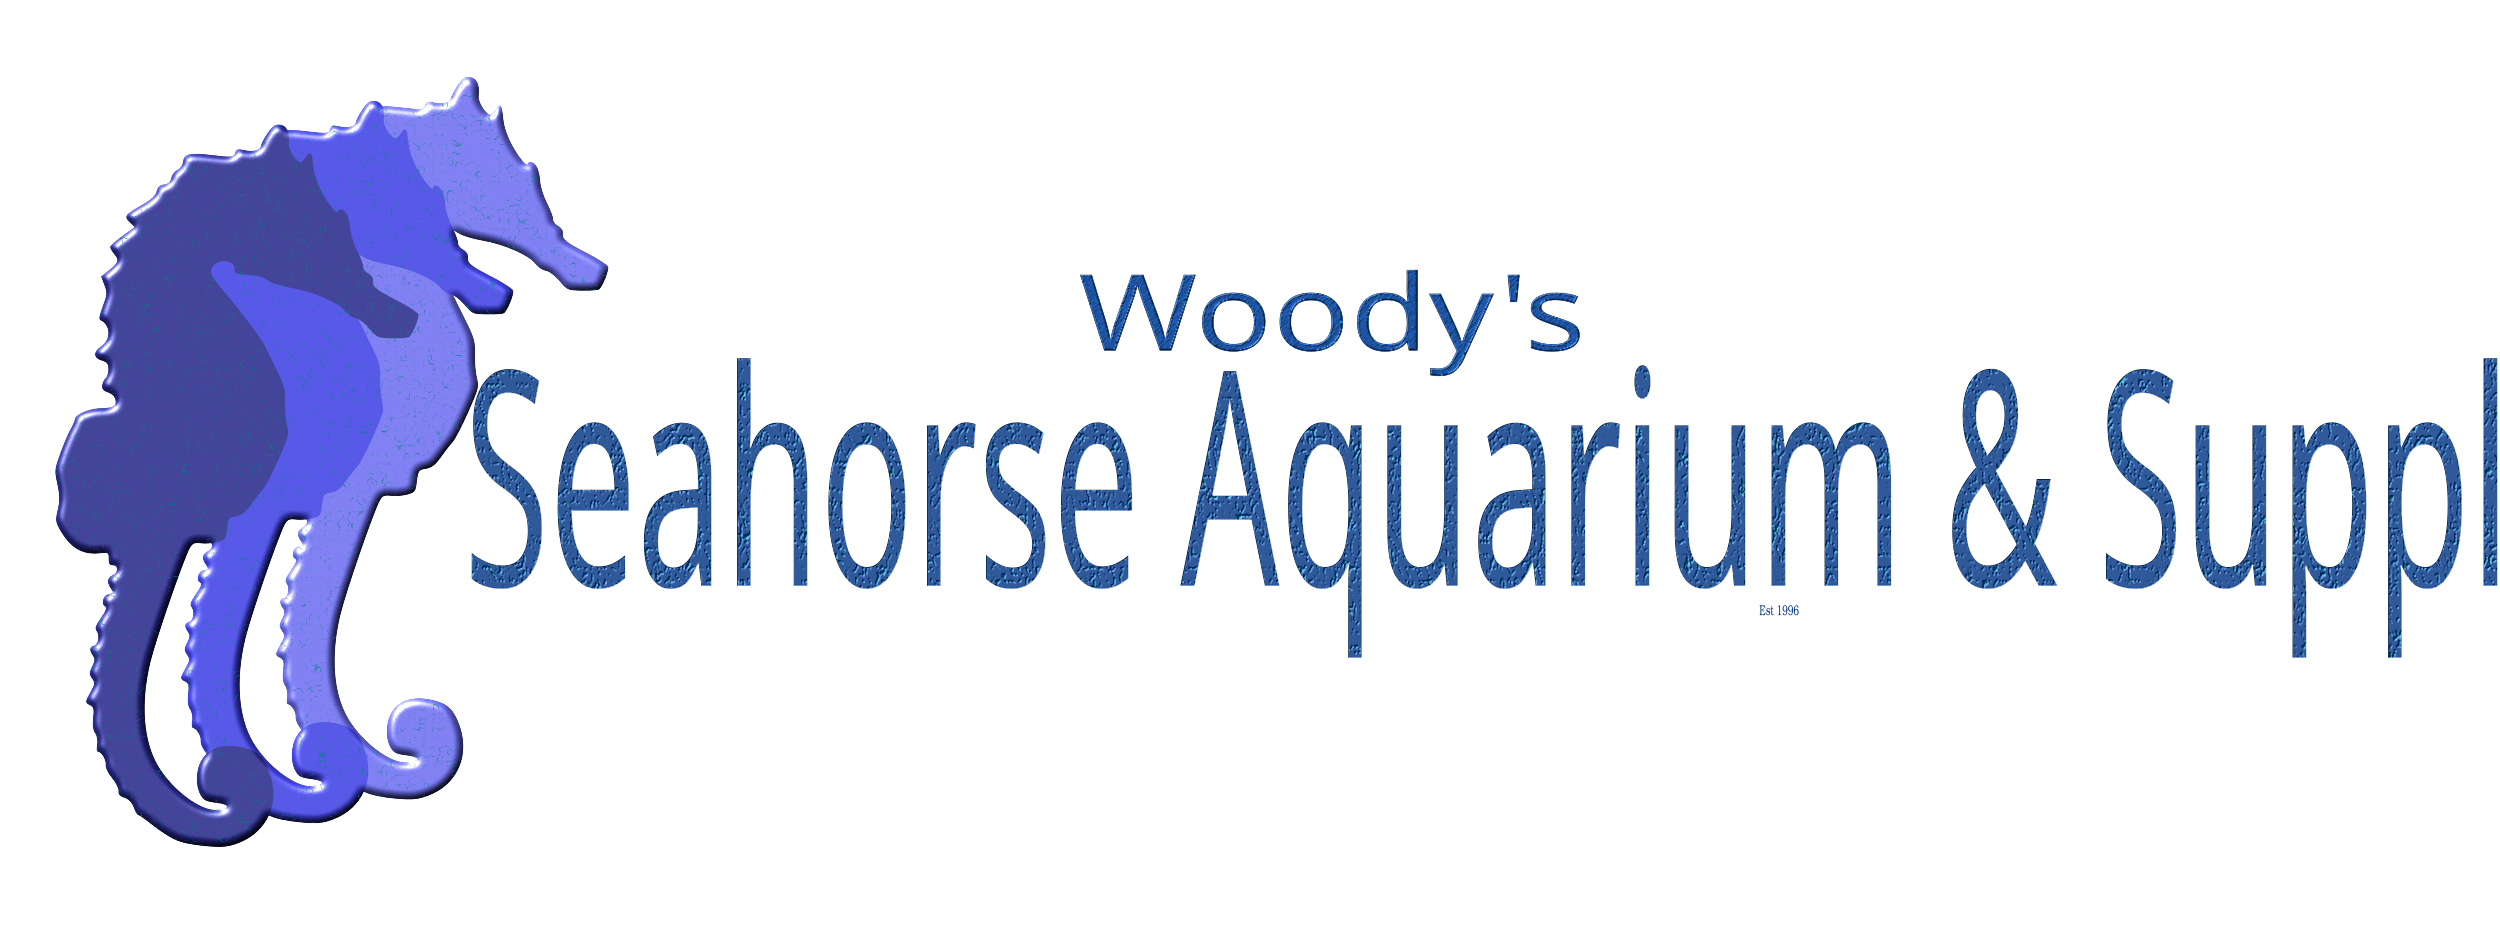
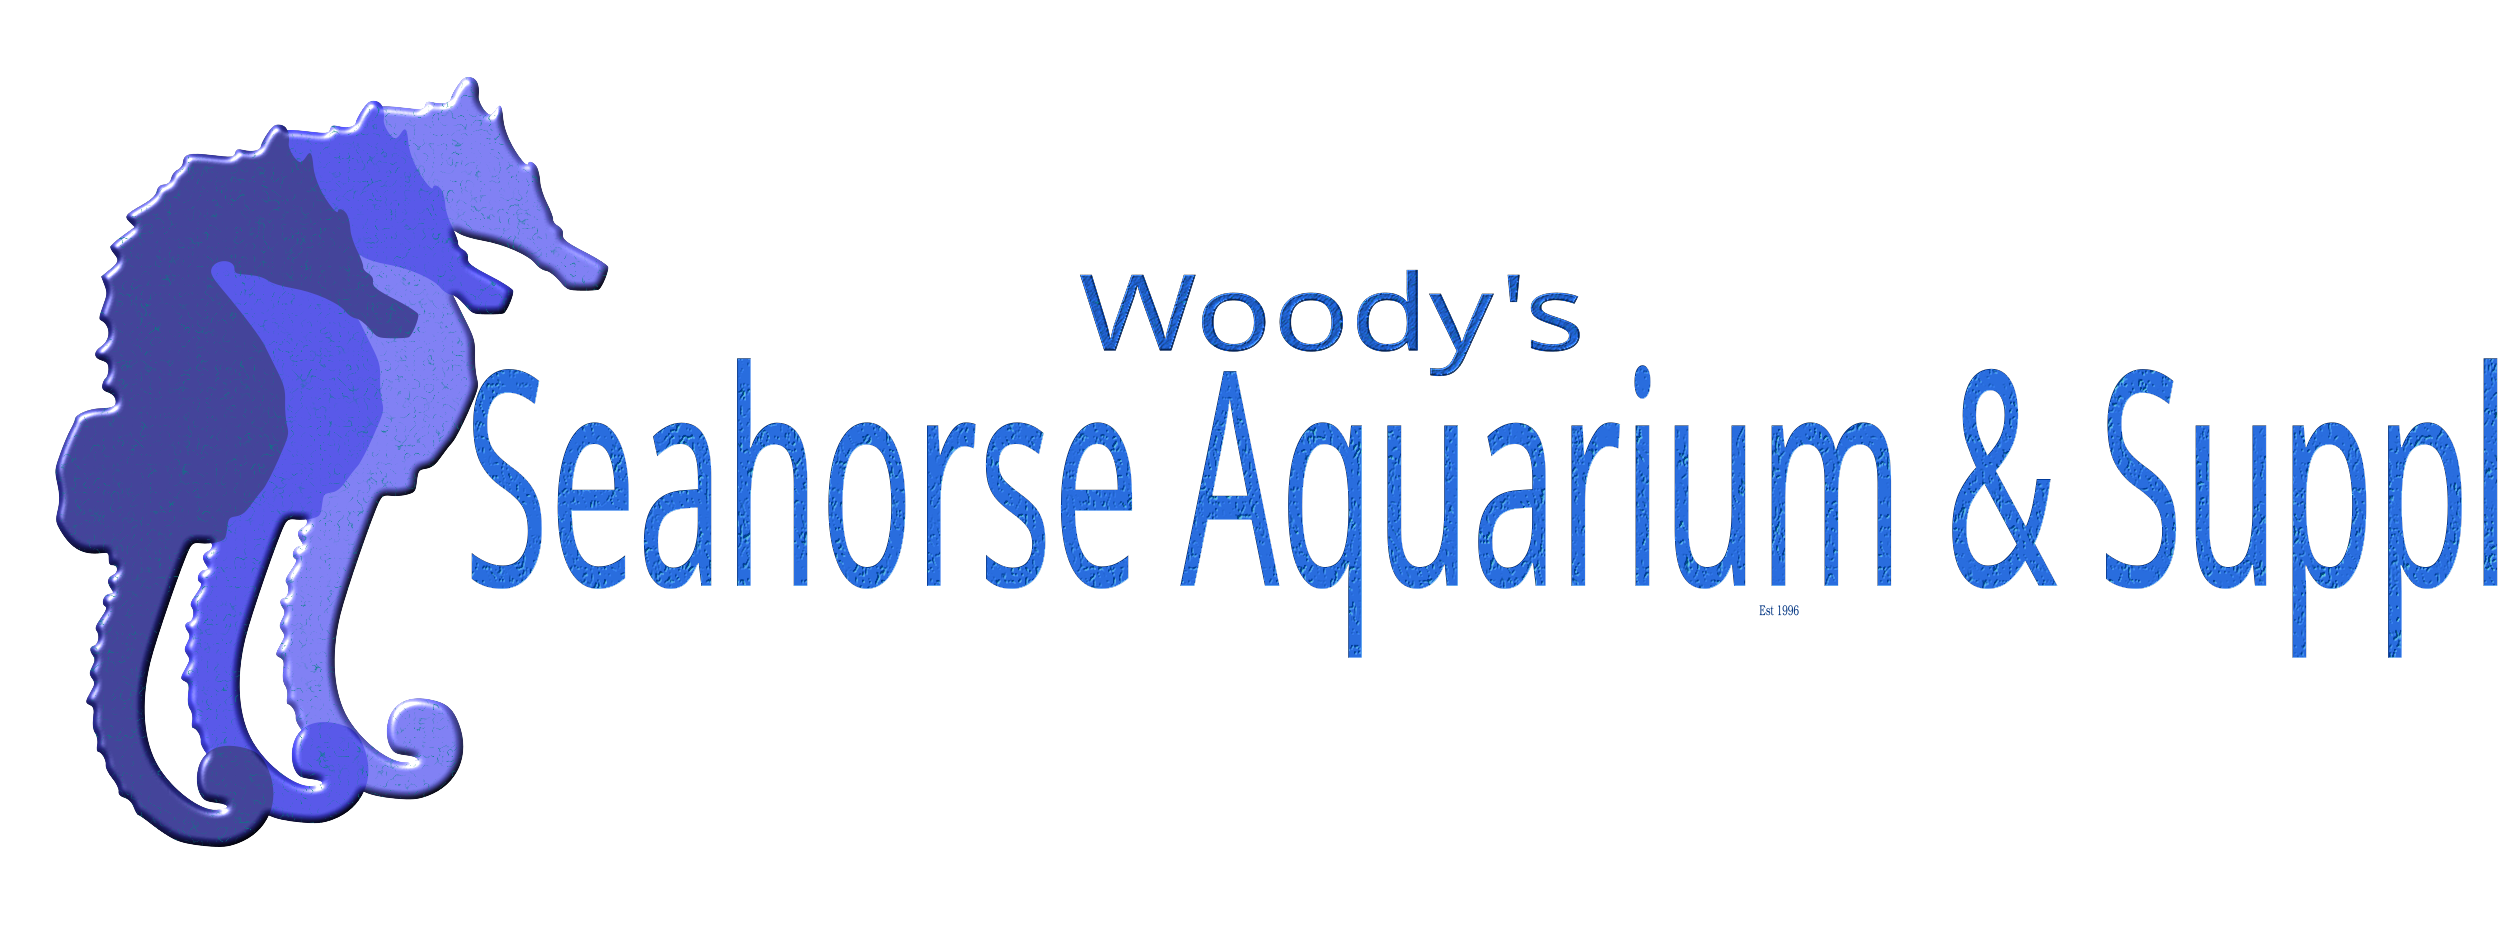
<svg xmlns="http://www.w3.org/2000/svg" xmlns:ns1="http://www.openswatchbook.org/uri/2009/osb" version="1.1" id="svg2" width="4210.51" height="1556.218" viewBox="0 0 4210.51 1556.218">
  <defs id="defs6">
    <linearGradient id="linearGradient6021" ns1:paint="solid">
      <stop style="stop-color:#ff0000;stop-opacity:1;" offset="0" id="stop6019" />
    </linearGradient>
    <filter style="color-interpolation-filters:sRGB" id="filter6752">
      <feGaussianBlur stdDeviation="6" in="SourceGraphic" result="result0" id="feGaussianBlur6734" />
      <feDiffuseLighting lighting-color="#ffffff" diffuseConstant="1" surfaceScale="4" result="result5" id="feDiffuseLighting6738">
        <feDistantLight elevation="45" azimuth="235" id="feDistantLight6736" />
      </feDiffuseLighting>
      <feComposite k1="1.4" in2="SourceGraphic" in="result5" result="fbSourceGraphic" operator="arithmetic" id="feComposite6740" k2="0" k3="0" k4="0" />
      <feGaussianBlur result="result0" in="fbSourceGraphic" stdDeviation="6" id="feGaussianBlur6742" />
      <feSpecularLighting specularExponent="25" specularConstant="1" surfaceScale="4" lighting-color="#ffffff" result="result1" in="result0" id="feSpecularLighting6746">
        <feDistantLight azimuth="235" elevation="45" id="feDistantLight6744" />
      </feSpecularLighting>
      <feComposite k3="1" k2="1" operator="arithmetic" in="fbSourceGraphic" in2="result1" result="result4" id="feComposite6748" k1="0" k4="0" />
      <feComposite operator="in" result="fbSourceGraphic" in2="SourceGraphic" in="result4" id="feComposite6750" />
      <feColorMatrix result="fbSourceGraphicAlpha" in="fbSourceGraphic" values="0 0 0 -1 0 0 0 0 -1 0 0 0 0 -1 0 0 0 0 1 0" id="feColorMatrix6792" />
      <feTurbulence id="feTurbulence6794" numOctaves="2" baseFrequency="0.063" />
      <feColorMatrix id="feColorMatrix6796" values="0 0 0 0 0 0 0 0 0 0.5 0 0 0 0 0.5 0 0 0 -10 1" />
      <feGaussianBlur id="feGaussianBlur6798" stdDeviation="1" result="result1" />
      <feTurbulence id="feTurbulence6800" numOctaves="3" baseFrequency="0.031" type="fractalNoise" result="result0" />
      <feColorMatrix id="feColorMatrix6802" result="result2" values="1 0 0 0 0 0 1 0 0 0 0 0 1 0 0 0 0 0 2 -0.5" />
      <feComposite in2="result2" id="feComposite6804" operator="in" in="result1" result="result6" />
      <feComposite in2="fbSourceGraphic" id="feComposite6806" operator="atop" />
    </filter>
    <filter style="color-interpolation-filters:sRGB" id="filter6879">
      <feTurbulence numOctaves="2" baseFrequency="0.063" id="feTurbulence6865" />
      <feColorMatrix values="0 0 0 0 0 0 0 0 0 0.5 0 0 0 0 0.5 0 0 0 -10 1" id="feColorMatrix6867" />
      <feGaussianBlur stdDeviation="1" result="result1" id="feGaussianBlur6869" />
      <feTurbulence numOctaves="3" baseFrequency="0.031" type="fractalNoise" result="result0" id="feTurbulence6871" />
      <feColorMatrix result="result2" values="1 0 0 0 0 0 1 0 0 0 0 0 1 0 0 0 0 0 2 -0.5" id="feColorMatrix6873" />
      <feComposite operator="in" in2="result2" in="result1" id="feComposite6875" />
      <feComposite in2="SourceGraphic" operator="atop" id="feComposite6877" result="fbSourceGraphic" />
      <feColorMatrix result="fbSourceGraphicAlpha" in="fbSourceGraphic" values="0 0 0 -1 0 0 0 0 -1 0 0 0 0 -1 0 0 0 0 1 0" id="feColorMatrix7149" />
      <feColorMatrix id="feColorMatrix7151" result="result2" type="luminanceToAlpha" in="fbSourceGraphic" />
      <feDiffuseLighting id="feDiffuseLighting7153" diffuseConstant="0.5" result="result1" surfaceScale="-10">
        <feDistantLight id="feDistantLight7155" elevation="20" azimuth="225" />
      </feDiffuseLighting>
      <feComposite in2="fbSourceGraphic" id="feComposite7157" result="result3" k3="1" k2="1" k1="1" in="result1" operator="arithmetic" k4="0" />
      <feBlend in2="result3" id="feBlend7159" result="result4" mode="multiply" in="result2" />
      <feComposite in2="result4" id="feComposite7161" result="result5" operator="arithmetic" k2="1.2" k1="0" k3="0" k4="0" />
      <feComposite in2="fbSourceGraphic" id="feComposite7163" operator="in" in="result5" />
    </filter>
    <filter style="color-interpolation-filters:sRGB" id="filter6895">
      <feTurbulence numOctaves="2" baseFrequency="0.063" id="feTurbulence6881" />
      <feColorMatrix values="0 0 0 0 0 0 0 0 0 0.5 0 0 0 0 0.5 0 0 0 -10 1" id="feColorMatrix6883" />
      <feGaussianBlur stdDeviation="1" result="result1" id="feGaussianBlur6885" />
      <feTurbulence numOctaves="3" baseFrequency="0.031" type="fractalNoise" result="result0" id="feTurbulence6887" />
      <feColorMatrix result="result2" values="1 0 0 0 0 0 1 0 0 0 0 0 1 0 0 0 0 0 2 -0.5" id="feColorMatrix6889" />
      <feComposite operator="in" in2="result2" in="result1" id="feComposite6891" />
      <feComposite in2="SourceGraphic" operator="atop" id="feComposite6893" />
    </filter>
    <filter style="color-interpolation-filters:sRGB" id="filter6911">
      <feTurbulence numOctaves="2" baseFrequency="0.063" id="feTurbulence6897" />
      <feColorMatrix values="0 0 0 0 0 0 0 0 0 0.5 0 0 0 0 0.5 0 0 0 -10 1" id="feColorMatrix6899" />
      <feGaussianBlur stdDeviation="1" result="result1" id="feGaussianBlur6901" />
      <feTurbulence numOctaves="3" baseFrequency="0.031" type="fractalNoise" result="result0" id="feTurbulence6903" />
      <feColorMatrix result="result2" values="1 0 0 0 0 0 1 0 0 0 0 0 1 0 0 0 0 0 2 -0.5" id="feColorMatrix6905" />
      <feComposite operator="in" in2="result2" in="result1" id="feComposite6907" />
      <feComposite in2="SourceGraphic" operator="atop" id="feComposite6909" />
    </filter>
    <filter style="color-interpolation-filters:sRGB" id="filter7228">
      <feColorMatrix result="result2" type="luminanceToAlpha" in="SourceGraphic" id="feColorMatrix7212" />
      <feSpecularLighting specularConstant="0.5" surfaceScale="-15" specularExponent="10" result="result10" id="feSpecularLighting7216">
        <feDistantLight elevation="20" azimuth="225" id="feDistantLight7214" />
      </feSpecularLighting>
      <feDiffuseLighting diffuseConstant="0.5" surfaceScale="15" id="feDiffuseLighting7220">
        <feDistantLight azimuth="225" elevation="20" id="feDistantLight7218" />
      </feDiffuseLighting>
      <feComposite result="result11" in2="result10" operator="arithmetic" k2="0.5" k3="0.5" id="feComposite7222" k1="0" k4="0" />
      <feComposite in="result11" result="result9" operator="arithmetic" k2="1" k3="1" in2="SourceGraphic" id="feComposite7224" k1="0" k4="0" />
      <feComposite in2="SourceGraphic" operator="in" in="result9" id="feComposite7226" result="fbSourceGraphic" />
      <feColorMatrix result="fbSourceGraphicAlpha" in="fbSourceGraphic" values="0 0 0 -1 0 0 0 0 -1 0 0 0 0 -1 0 0 0 0 1 0" id="feColorMatrix7230" />
      <feTurbulence id="feTurbulence7232" numOctaves="2" baseFrequency="0.063" />
      <feColorMatrix id="feColorMatrix7234" values="0 0 0 0 0 0 0 0 0 0.5 0 0 0 0 0.5 0 0 0 -10 1" />
      <feGaussianBlur id="feGaussianBlur7236" stdDeviation="1" result="result1" />
      <feTurbulence id="feTurbulence7238" numOctaves="3" baseFrequency="0.031" type="fractalNoise" result="result0" />
      <feColorMatrix id="feColorMatrix7240" result="result2" values="1 0 0 0 0 0 1 0 0 0 0 0 1 0 0 0 0 0 2 -0.5" />
      <feComposite in2="result2" id="feComposite7242" operator="in" in="result1" result="result12" />
      <feComposite in2="fbSourceGraphic" id="feComposite7244" operator="atop" result="fbSourceGraphic" />
      <feColorMatrix result="fbSourceGraphicAlpha" in="fbSourceGraphic" values="0 0 0 -1 0 0 0 0 -1 0 0 0 0 -1 0 0 0 0 1 0" id="feColorMatrix7494" />
      <feTurbulence id="feTurbulence7496" result="result0" seed="0" baseFrequency="1" numOctaves="5" type="fractalNoise" />
      <feConvolveMatrix id="feConvolveMatrix7498" result="result5" order="5 5" kernelMatrix="-2 0 0 0 -2 0 -2 0 -2 0 0 0 -10 0 0 0 -2 0 -2 0 -2 0 0 0 -2 " targetX="2" targetY="2" />
      <feComposite in2="fbSourceGraphic" id="feComposite7500" result="result2" k3="0.5" k2="0.5" k1="1.5" operator="arithmetic" in="result5" k4="0" />
      <feColorMatrix id="feColorMatrix7502" in="result2" type="luminanceToAlpha" result="result2" />
      <feDiffuseLighting id="feDiffuseLighting7504" surfaceScale="5" result="result1" diffuseConstant="0.6">
        <feDistantLight id="feDistantLight7506" elevation="35" azimuth="225" />
      </feDiffuseLighting>
      <feComposite in2="fbSourceGraphic" id="feComposite7508" operator="arithmetic" in="result1" k1="1.5" k3="0.5" result="result3" k2="0" k4="0" />
      <feBlend in2="result1" id="feBlend7510" in="result3" mode="normal" result="result6" />
      <feComposite in2="fbSourceGraphic" id="feComposite7512" operator="in" />
    </filter>
  </defs>
  <g style="font-style:normal;font-variant:normal;font-weight:bold;font-stretch:normal;font-size:32px;line-height:0;font-family:sans-serif;-inkscape-font-specification:'sans-serif Bold';letter-spacing:0px;word-spacing:0px;writing-mode:vertical-lr;fill:#000000;fill-opacity:1;stroke:none" id="text6142" transform="translate(1304.833,669.6809)" />
-   <text xml:space="preserve" style="font-style:normal;font-variant:normal;font-weight:bold;font-stretch:normal;font-size:323.9px;line-height:42.45;font-family:BlackChancery;-inkscape-font-specification:'BlackChancery Bold';text-align:center;letter-spacing:0px;word-spacing:0px;writing-mode:lr-tb;text-anchor:middle;fill:#373e48;fill-opacity:1;stroke:none;stroke-width:2.808" x="3928.729" y="679.728" id="text6151" transform="scale(0.5637657,1.773787)">
-     <tspan id="tspan6149" x="3928.729" y="7608.395" style="font-style:normal;font-variant:normal;font-weight:bold;font-stretch:normal;font-size:323.9px;font-family:BlackChancery;-inkscape-font-specification:'BlackChancery Bold';fill:#373e48;stroke-width:2.808" />
+   <text xml:space="preserve" style="font-style:normal;font-variant:normal;font-weight:bold;font-stretch:normal;font-size:323.9px;line-height:42.45;font-family:BlackChancery;-inkscape-font-specification:'BlackChancery Bold';text-align:center;letter-spacing:0px;word-spacing:0px;writing-mode:lr-tb;text-anchor:middle;fill:#003DA5;fill-opacity:1;stroke:none;stroke-width:2.808" x="3928.729" y="679.728" id="text6151" transform="scale(0.5637657,1.773787)">
+     <tspan id="tspan6149" x="3928.729" y="7608.395" style="font-style:normal;font-variant:normal;font-weight:bold;font-stretch:normal;font-size:323.9px;font-family:BlackChancery;-inkscape-font-specification:'BlackChancery Bold';fill:#003DA5;stroke-width:2.808" />
  </text>
  <text xml:space="preserve" style="font-style:normal;font-variant:normal;font-weight:300;font-stretch:normal;font-size:19.073px;line-height:39.45;font-family:'Bookman Old Style';-inkscape-font-specification:'Bookman Old Style Light';letter-spacing:0px;word-spacing:0px;writing-mode:lr-tb;fill:#003380;fill-opacity:1;stroke:none;stroke-width:0.795" x="3728.397" y="823.335" id="text7171" transform="scale(0.7947218,1.258302)">
    <tspan id="tspan7169" x="3728.397" y="823.335" style="fill:#003380;stroke-width:0.795">Est 1996</tspan>
  </text>
  <g id="g6134" transform="translate(-413.5878,606.523)" style="filter:url(#filter6752)">
    <path style="fill:#5f5fd3;stroke-width:3.871" d="m 1027.619,727.637 c -9.067,-4.277 -25.807,-15.213 -37.2,-24.303 -11.393,-9.09 -22.181,-16.713 -23.972,-16.941 -1.792,-0.228 -5.297,-6.032 -7.789,-12.899 -2.981,-8.211 -8.299,-13.758 -15.537,-16.205 -7.768,-2.626 -10.724,-5.982 -10.049,-11.411 0.526,-4.23 -4.364,-14.03 -10.867,-21.779 -6.502,-7.748 -11.367,-17.753 -10.81,-22.233 1.039,-8.359 -6.654,-21.457 -13.083,-22.274 -1.983,-0.252 -2.585,-5.524 -1.337,-11.716 1.272,-6.312 -0.198,-14.826 -3.347,-19.381 -3.584,-5.185 -4.815,-14.56 -3.404,-25.916 1.79,-14.398 0.813,-18.445 -5.119,-21.216 -8.824,-4.121 -8.737,-5.834 1.188,-23.344 7.159,-12.63 7.306,-14.284 1.96,-22.018 -4.92,-7.119 -4.883,-10.081 0.25,-19.917 4.948,-9.48 5.154,-12.821 1.151,-18.613 -6.222,-9.002 -5.47,-14.882 2.147,-16.781 7.223,-1.801 9.851,-17.421 4.175,-24.818 -3.199,-4.169 -1.58,-8.862 7.578,-21.965 8.427,-12.058 10.385,-17.304 7.086,-18.981 -7.954,-4.043 -3.228,-19.978 6.301,-21.248 8.19,-1.091 8.354,-1.582 3.084,-9.208 -7.342,-10.622 -6.035,-18.251 3.927,-22.916 9.4,-4.402 8.459,-16.297 -1.261,-15.93 -4.418,0.167 -6.339,-3.145 -6.255,-10.789 0.112,-10.287 -0.722,-10.928 -12.389,-9.526 -30.926,3.716 -50.706,-7.261 -69.005,-38.296 -8.112,-13.758 -8.599,-17.554 -4.454,-34.756 3.452,-14.328 3.314,-25.489 -0.537,-43.25 -5.075,-23.41 -4.966,-24.56 4.943,-52.093 5.573,-15.485 13.261,-33.558 17.084,-40.163 3.823,-6.604 7.271,-14.583 7.662,-17.731 0.992,-7.979 24.039,-17.648 43.173,-18.112 21.684,-0.526 26.82,-3.4 24.902,-13.936 -0.979,-5.377 -5.738,-10.108 -12.45,-12.377 -8.01,-2.708 -10.591,-5.882 -9.821,-12.079 0.575,-4.623 3.13,-10.045 5.679,-12.049 2.549,-2.004 4.69,-8.701 4.758,-14.883 0.1,-9.012 -2.088,-11.919 -11.037,-14.669 -14.507,-4.459 -15.005,-14.811 -1.165,-24.206 16.723,-11.352 16.25,-35.377 -0.861,-43.673 -3.475,-1.685 -2.678,-6.967 3.588,-23.79 7.375,-19.8 7.598,-22.821 2.637,-35.812 l -5.418,-14.188 13.679,-11.106 c 16.011,-12.999 17.018,-16.455 7.919,-27.167 -3.721,-4.381 -6.549,-9.711 -6.284,-11.845 0.265,-2.134 9.59,-10.462 20.721,-18.506 L 960,-304 l -8.264,-8.206 c -10.064,-9.993 -8.027,-12.866 20.683,-29.171 16.024,-9.1 23.078,-15.645 24.888,-23.093 1.814,-7.464 5.295,-10.682 12.349,-11.418 7.033,-0.734 10.536,-3.957 12.333,-11.348 1.381,-5.677 6.056,-11.7 10.389,-13.384 4.346,-1.688 8.383,-7.12 9.004,-12.113 1.876,-15.094 10.791,-17.378 49.763,-12.749 33.662,3.999 36.395,3.744 38.373,-3.574 1.692,-6.259 4.393,-7.337 13.139,-5.243 16.465,3.942 29.228,1.271 30.158,-6.311 0.449,-3.68 5.607,-13.59 11.457,-22.023 8.606,-12.407 12.658,-15.075 21.236,-13.985 11.404,1.449 16.701,13.12 14.391,31.705 -1.193,9.595 11.6,30.482 19.266,31.457 2.24,0.285 6.539,-3.53 9.553,-8.477 7.449,-12.225 10.605,-8.28 12.66,15.825 1.728,20.271 14.963,49.254 31.916,69.896 4.8,5.844 8.981,8.584 9.291,6.088 0.962,-7.736 11.616,-3.596 16.147,6.275 2.368,5.159 4.618,15.931 5,23.939 0.382,8.008 5.561,24.08 11.508,35.717 5.948,11.637 10.479,23.852 10.07,27.144 -0.409,3.292 3.346,8.185 8.344,10.872 5.111,2.748 8.704,7.972 8.211,11.938 -1.337,10.76 3.192,14.548 40.419,33.803 18.94,9.797 35.055,20.284 35.812,23.305 1.697,6.776 -10.294,35.552 -16.062,38.546 -2.318,1.203 -15.153,1.986 -28.521,1.74 -23.973,-0.442 -24.492,-0.667 -37.852,-16.367 -7.803,-9.17 -17.514,-16.423 -22.906,-17.108 -5.148,-0.654 -12.997,-5.93 -17.442,-11.723 -11.177,-14.568 -52.574,-32.742 -88.882,-39.023 -18.142,-3.138 -35.008,-8.434 -41.884,-13.152 -7.776,-5.335 -18.72,-8.421 -33.721,-9.508 -20.232,-1.466 -22.222,-2.362 -22.347,-10.059 -0.289,-17.812 -34.178,-16.944 -39.013,0.999 -1.838,6.823 2.102,14.245 16.742,31.533 34.782,41.076 67.051,83.83 73.276,97.089 3.373,7.184 12.634,25.946 20.58,41.693 12.147,24.074 14.33,32.472 13.711,52.762 -0.405,13.272 1.042,31.121 3.214,39.665 3.783,14.875 3.167,17.319 -14.502,57.554 -10.149,23.111 -22.151,46.059 -26.672,50.995 -4.52,4.937 -13.518,16.51 -19.995,25.719 -8.688,12.352 -15.151,17.299 -24.644,18.863 -12.225,2.015 -12.984,3.055 -15.194,20.842 -2.201,17.709 -3.08,18.933 -16.263,22.638 -7.665,2.154 -20.047,3.14 -27.515,2.191 -11.28,-1.434 -14.494,-0.012 -18.981,8.383 -10.871,20.346 -56.941,153.856 -66.01,191.295 -16.743,69.116 -11.963,133.423 13.026,175.259 23.937,40.074 70.716,75.275 97.824,73.612 23.724,-1.456 23.959,-8.435 0.385,-11.431 -18.448,-2.345 -22.011,-4.139 -27.475,-13.839 -8.999,-15.975 -7.803,-43.076 2.63,-59.62 12.264,-19.447 34.52,-26.687 64.335,-20.93 27.653,5.34 38.713,14.603 48.748,40.831 20.022,52.329 -1.878,102.98 -52.641,121.747 -17.195,6.357 -27.088,7.168 -55.436,4.544 -22.599,-2.092 -40.195,-5.878 -50.991,-10.97 z" id="path6054-6-3" />
    <path style="fill:#3737c8;stroke-width:3.871" d="m 867.619,767.637 c -9.067,-4.277 -25.807,-15.213 -37.2,-24.303 -11.393,-9.09 -22.181,-16.713 -23.972,-16.941 -1.792,-0.228 -5.297,-6.032 -7.789,-12.899 -2.981,-8.211 -8.299,-13.758 -15.537,-16.205 -7.768,-2.626 -10.724,-5.982 -10.049,-11.411 0.526,-4.23 -4.364,-14.03 -10.867,-21.779 -6.502,-7.748 -11.367,-17.753 -10.81,-22.232 1.039,-8.359 -6.654,-21.457 -13.083,-22.274 -1.983,-0.252 -2.585,-5.524 -1.337,-11.716 1.272,-6.312 -0.198,-14.826 -3.347,-19.381 -3.584,-5.185 -4.815,-14.56 -3.404,-25.916 1.79,-14.398 0.813,-18.445 -5.119,-21.216 -8.824,-4.121 -8.737,-5.834 1.188,-23.344 7.159,-12.63 7.306,-14.284 1.96,-22.018 -4.92,-7.119 -4.883,-10.081 0.25,-19.917 4.948,-9.48 5.155,-12.821 1.151,-18.613 -6.222,-9.002 -5.47,-14.882 2.147,-16.781 7.223,-1.801 9.851,-17.421 4.175,-24.818 -3.199,-4.169 -1.58,-8.862 7.578,-21.965 8.427,-12.058 10.385,-17.304 7.086,-18.981 -7.954,-4.043 -3.228,-19.978 6.301,-21.248 8.19,-1.091 8.354,-1.582 3.084,-9.208 -7.342,-10.622 -6.034,-18.251 3.927,-22.916 9.401,-4.402 8.459,-16.297 -1.261,-15.93 -4.418,0.167 -6.339,-3.145 -6.255,-10.789 0.112,-10.287 -0.722,-10.928 -12.389,-9.526 -30.926,3.716 -50.706,-7.261 -69.005,-38.296 -8.112,-13.758 -8.599,-17.554 -4.454,-34.756 3.452,-14.328 3.314,-25.489 -0.537,-43.25 -5.075,-23.41 -4.966,-24.56 4.943,-52.093 5.573,-15.485 13.261,-33.558 17.084,-40.163 3.823,-6.604 7.271,-14.583 7.662,-17.731 0.992,-7.979 24.039,-17.648 43.173,-18.112 21.684,-0.526 26.82,-3.4 24.902,-13.936 -0.979,-5.377 -5.738,-10.108 -12.45,-12.377 -8.01,-2.708 -10.591,-5.882 -9.821,-12.079 0.575,-4.623 3.13,-10.045 5.679,-12.049 2.549,-2.004 4.69,-8.701 4.758,-14.883 0.1,-9.012 -2.088,-11.919 -11.036,-14.669 -14.507,-4.459 -15.005,-14.811 -1.165,-24.206 16.723,-11.352 16.25,-35.377 -0.861,-43.673 -3.475,-1.685 -2.678,-6.967 3.588,-23.79 7.376,-19.8 7.598,-22.821 2.637,-35.812 l -5.418,-14.188 13.679,-11.106 c 16.011,-12.999 17.018,-16.455 7.919,-27.167 -3.721,-4.381 -6.549,-9.711 -6.284,-11.845 0.265,-2.134 9.59,-10.462 20.721,-18.506 L 800,-264 l -8.264,-8.206 c -10.064,-9.993 -8.027,-12.866 20.683,-29.171 16.024,-9.1 23.077,-15.645 24.888,-23.093 1.814,-7.464 5.295,-10.682 12.349,-11.418 7.033,-0.734 10.536,-3.957 12.333,-11.348 1.381,-5.677 6.056,-11.7 10.389,-13.384 4.346,-1.688 8.384,-7.12 9.004,-12.113 1.876,-15.094 10.791,-17.378 49.763,-12.749 33.662,3.999 36.395,3.744 38.373,-3.574 1.692,-6.259 4.393,-7.337 13.139,-5.243 16.465,3.942 29.228,1.271 30.158,-6.311 0.449,-3.68 5.607,-13.59 11.457,-22.023 8.606,-12.407 12.658,-15.075 21.236,-13.985 11.404,1.449 16.701,13.12 14.391,31.705 -1.193,9.595 11.6,30.482 19.266,31.457 2.24,0.285 6.539,-3.53 9.553,-8.477 7.449,-12.225 10.605,-8.28 12.66,15.825 1.728,20.271 14.963,49.254 31.916,69.896 4.8,5.844 8.981,8.584 9.291,6.088 0.962,-7.736 11.616,-3.596 16.147,6.275 2.368,5.159 4.618,15.931 5,23.939 0.382,8.008 5.561,24.08 11.508,35.717 5.948,11.637 10.479,23.852 10.07,27.144 -0.409,3.292 3.346,8.185 8.344,10.872 5.111,2.748 8.704,7.972 8.211,11.938 -1.337,10.76 3.192,14.548 40.419,33.803 18.94,9.797 35.055,20.284 35.812,23.305 1.697,6.776 -10.294,35.552 -16.062,38.546 -2.318,1.203 -15.153,1.986 -28.521,1.74 -23.973,-0.442 -24.492,-0.667 -37.852,-16.367 -7.803,-9.17 -17.514,-16.423 -22.906,-17.108 -5.148,-0.654 -12.997,-5.93 -17.442,-11.723 -11.177,-14.568 -52.574,-32.742 -88.882,-39.023 -18.142,-3.138 -35.008,-8.434 -41.884,-13.152 -7.776,-5.335 -18.72,-8.421 -33.722,-9.508 -20.232,-1.466 -22.222,-2.362 -22.347,-10.059 -0.289,-17.812 -34.178,-16.944 -39.013,0.999 -1.838,6.823 2.102,14.245 16.742,31.533 34.782,41.076 67.051,83.83 73.276,97.089 3.373,7.184 12.634,25.946 20.58,41.693 12.147,24.074 14.33,32.472 13.711,52.762 -0.405,13.272 1.042,31.121 3.214,39.665 3.783,14.875 3.167,17.319 -14.502,57.554 -10.149,23.111 -22.151,46.059 -26.672,50.995 -4.52,4.937 -13.518,16.51 -19.995,25.719 -8.688,12.352 -15.151,17.299 -24.644,18.863 -12.225,2.015 -12.984,3.055 -15.194,20.842 -2.201,17.709 -3.08,18.933 -16.263,22.638 -7.665,2.154 -20.047,3.14 -27.515,2.191 -11.28,-1.434 -14.494,-0.012 -18.981,8.383 -10.871,20.346 -56.941,153.856 -66.01,191.295 -16.743,69.116 -11.963,133.423 13.026,175.259 23.937,40.074 70.716,75.275 97.824,73.612 23.724,-1.456 23.959,-8.435 0.385,-11.431 -18.448,-2.345 -22.011,-4.139 -27.475,-13.839 -8.999,-15.975 -7.804,-43.076 2.63,-59.62 12.264,-19.447 34.52,-26.687 64.335,-20.93 27.653,5.34 38.713,14.603 48.748,40.831 20.022,52.329 -1.878,102.98 -52.641,121.747 -17.195,6.357 -27.088,7.168 -55.436,4.544 -22.599,-2.092 -40.195,-5.878 -50.991,-10.97 z" id="path6054-6" />
    <path style="fill:#212178;stroke-width:3.871" d="m 707.619,807.637 c -9.067,-4.277 -25.807,-15.213 -37.2,-24.303 -11.393,-9.09 -22.181,-16.713 -23.972,-16.941 -1.792,-0.228 -5.297,-6.032 -7.789,-12.899 -2.981,-8.211 -8.299,-13.758 -15.537,-16.205 -7.768,-2.626 -10.724,-5.982 -10.049,-11.411 0.526,-4.23 -4.364,-14.03 -10.867,-21.779 -6.502,-7.748 -11.367,-17.753 -10.81,-22.233 1.039,-8.359 -6.654,-21.457 -13.083,-22.274 -1.983,-0.252 -2.585,-5.524 -1.337,-11.716 1.272,-6.312 -0.198,-14.826 -3.347,-19.381 -3.584,-5.185 -4.815,-14.56 -3.404,-25.916 1.79,-14.398 0.813,-18.445 -5.119,-21.216 -8.824,-4.121 -8.737,-5.834 1.188,-23.344 7.159,-12.63 7.306,-14.284 1.96,-22.018 -4.92,-7.119 -4.883,-10.081 0.25,-19.917 4.948,-9.48 5.154,-12.821 1.151,-18.613 -6.222,-9.002 -5.47,-14.882 2.147,-16.781 7.223,-1.801 9.851,-17.421 4.175,-24.818 -3.199,-4.169 -1.58,-8.862 7.578,-21.965 8.427,-12.058 10.385,-17.304 7.086,-18.981 -7.954,-4.043 -3.228,-19.978 6.301,-21.248 8.19,-1.091 8.354,-1.582 3.084,-9.208 -7.342,-10.622 -6.035,-18.251 3.927,-22.916 9.4,-4.402 8.459,-16.297 -1.261,-15.93 -4.418,0.167 -6.339,-3.145 -6.255,-10.789 0.112,-10.287 -0.722,-10.928 -12.389,-9.526 -30.926,3.716 -50.706,-7.261 -69.005,-38.296 -8.112,-13.758 -8.599,-17.554 -4.454,-34.756 3.452,-14.328 3.314,-25.489 -0.537,-43.25 -5.075,-23.41 -4.966,-24.56 4.943,-52.093 5.573,-15.485 13.261,-33.558 17.084,-40.163 3.823,-6.604 7.271,-14.583 7.662,-17.731 0.992,-7.979 24.039,-17.648 43.173,-18.112 21.684,-0.526 26.82,-3.4 24.902,-13.936 -0.979,-5.377 -5.738,-10.108 -12.45,-12.377 -8.01,-2.708 -10.591,-5.882 -9.821,-12.079 0.575,-4.623 3.13,-10.045 5.679,-12.049 2.549,-2.004 4.69,-8.701 4.758,-14.883 0.1,-9.012 -2.088,-11.919 -11.037,-14.669 -14.507,-4.459 -15.005,-14.811 -1.165,-24.206 16.723,-11.352 16.25,-35.377 -0.861,-43.673 -3.475,-1.685 -2.678,-6.967 3.588,-23.79 7.375,-19.8 7.598,-22.821 2.637,-35.812 l -5.418,-14.188 13.679,-11.106 c 16.011,-12.999 17.018,-16.455 7.919,-27.167 -3.721,-4.381 -6.549,-9.711 -6.284,-11.845 0.265,-2.134 9.59,-10.462 20.721,-18.506 L 640,-224 l -8.264,-8.206 c -10.064,-9.993 -8.027,-12.866 20.683,-29.171 16.024,-9.1 23.078,-15.645 24.888,-23.093 1.814,-7.464 5.295,-10.682 12.349,-11.418 7.033,-0.734 10.536,-3.957 12.333,-11.348 1.381,-5.677 6.056,-11.7 10.389,-13.384 4.346,-1.688 8.383,-7.12 9.004,-12.113 1.876,-15.094 10.791,-17.378 49.763,-12.749 33.662,3.999 36.395,3.744 38.373,-3.574 1.692,-6.259 4.393,-7.337 13.139,-5.243 16.465,3.942 29.228,1.271 30.158,-6.311 0.449,-3.68 5.607,-13.59 11.457,-22.023 8.606,-12.407 12.658,-15.075 21.236,-13.985 11.404,1.449 16.701,13.12 14.391,31.705 -1.193,9.595 11.6,30.482 19.266,31.457 2.24,0.285 6.539,-3.53 9.553,-8.477 7.449,-12.225 10.605,-8.28 12.66,15.825 1.728,20.271 14.963,49.254 31.916,69.896 4.8,5.844 8.981,8.584 9.291,6.088 0.962,-7.736 11.616,-3.596 16.147,6.275 2.368,5.159 4.618,15.931 5,23.939 0.382,8.008 5.561,24.08 11.508,35.717 5.948,11.637 10.479,23.852 10.07,27.144 -0.409,3.292 3.346,8.185 8.344,10.872 5.111,2.748 8.704,7.972 8.211,11.938 -1.337,10.76 3.192,14.548 40.419,33.803 18.94,9.797 35.055,20.284 35.812,23.305 1.697,6.776 -10.294,35.552 -16.062,38.546 -2.318,1.203 -15.153,1.986 -28.521,1.74 -23.973,-0.442 -24.492,-0.667 -37.852,-16.367 -7.803,-9.17 -17.514,-16.423 -22.906,-17.108 -5.148,-0.654 -12.997,-5.93 -17.442,-11.723 -11.177,-14.568 -52.574,-32.742 -88.882,-39.023 -18.142,-3.138 -35.008,-8.434 -41.884,-13.152 -7.776,-5.335 -18.72,-8.421 -33.721,-9.508 -20.232,-1.466 -22.222,-2.362 -22.347,-10.059 -0.289,-17.812 -34.178,-16.944 -39.013,0.999 -1.838,6.823 2.102,14.245 16.742,31.533 34.782,41.076 67.051,83.83 73.276,97.089 3.373,7.184 12.634,25.946 20.58,41.693 12.147,24.074 14.33,32.472 13.711,52.762 -0.405,13.272 1.042,31.121 3.214,39.665 3.783,14.875 3.167,17.319 -14.502,57.554 -10.149,23.111 -22.151,46.059 -26.672,50.995 -4.52,4.937 -13.518,16.51 -19.995,25.719 -8.688,12.352 -15.151,17.299 -24.644,18.863 -12.225,2.015 -12.984,3.055 -15.194,20.842 -2.201,17.709 -3.08,18.933 -16.263,22.638 -7.665,2.154 -20.047,3.14 -27.515,2.191 -11.28,-1.434 -14.494,-0.012 -18.981,8.383 -10.871,20.346 -56.941,153.856 -66.01,191.295 -16.743,69.116 -11.963,133.423 13.026,175.259 23.937,40.074 70.716,75.275 97.824,73.612 23.724,-1.456 23.959,-8.435 0.385,-11.431 -18.448,-2.345 -22.011,-4.139 -27.475,-13.839 -8.999,-15.975 -7.803,-43.076 2.63,-59.62 12.264,-19.447 34.52,-26.687 64.335,-20.93 27.653,5.34 38.713,14.603 48.748,40.831 20.022,52.329 -1.878,102.98 -52.641,121.747 -17.195,6.357 -27.088,7.168 -55.436,4.544 -22.599,-2.092 -40.195,-5.878 -50.991,-10.97 z" id="path6054-6-8" />
  </g>
-   <text xml:space="preserve" style="font-style:normal;font-variant:normal;font-weight:500;font-stretch:normal;font-size:363.207px;line-height:39.45;font-family:BlackChancery;-inkscape-font-specification:'BlackChancery Medium';letter-spacing:0px;word-spacing:0px;writing-mode:lr-tb;fill:#002255;fill-opacity:1;stroke:none;stroke-width:1.892;filter:url(#filter6879)" x="-726.947" y="228.403" id="text4515" transform="matrix(0.7202118,0,0,1.388481,1304.833,669.6809)">
-     <tspan id="tspan4513" x="-726.947" y="228.403" style="fill:#002255;stroke-width:1.892">Seahorse Aquarium &amp; Supply</tspan>
+   <text xml:space="preserve" style="font-style:normal;font-variant:normal;font-weight:500;font-stretch:normal;font-size:363.207px;line-height:39.45;font-family:BlackChancery;-inkscape-font-specification:'BlackChancery Medium';letter-spacing:0px;word-spacing:0px;writing-mode:lr-tb;fill:#003DA5;fill-opacity:1;stroke:none;stroke-width:1.892;filter:url(#filter6879)" x="-726.947" y="228.403" id="text4515" transform="matrix(0.7202118,0,0,1.388481,1304.833,669.6809)">
+     <tspan id="tspan4513" x="-726.947" y="228.403" style="fill:#003DA5;stroke-width:1.892">Seahorse Aquarium &amp; Supply</tspan>
  </text>
-   <text xml:space="preserve" style="font-style:normal;font-variant:normal;font-weight:normal;font-stretch:normal;font-size:196.6px;line-height:39.45;font-family:BlackChancery;-inkscape-font-specification:BlackChancery;letter-spacing:0px;word-spacing:0px;writing-mode:lr-tb;fill:#003380;fill-opacity:1;stroke:none;stroke-width:1.024;filter:url(#filter7228);" x="455.465" y="-115.077" id="text7210" transform="matrix(1.097571,0,0,0.9111025,1316.262,695.3952)">
-     <tspan id="tspan7208" x="455.465" y="-115.077" style="stroke-width:1.024;fill:#003380;">Woody's</tspan>
+   <text xml:space="preserve" style="font-style:normal;font-variant:normal;font-weight:normal;font-stretch:normal;font-size:196.6px;line-height:39.45;font-family:BlackChancery;-inkscape-font-specification:BlackChancery;letter-spacing:0px;word-spacing:0px;writing-mode:lr-tb;fill:#003DA5;fill-opacity:1;stroke:none;stroke-width:1.024;filter:url(#filter7228);" x="455.465" y="-115.077" id="text7210" transform="matrix(1.097571,0,0,0.9111025,1316.262,695.3952)">
+     <tspan id="tspan7208" x="455.465" y="-115.077" style="stroke-width:1.024;fill:#003DA5;">Woody's</tspan>
  </text>
</svg>
